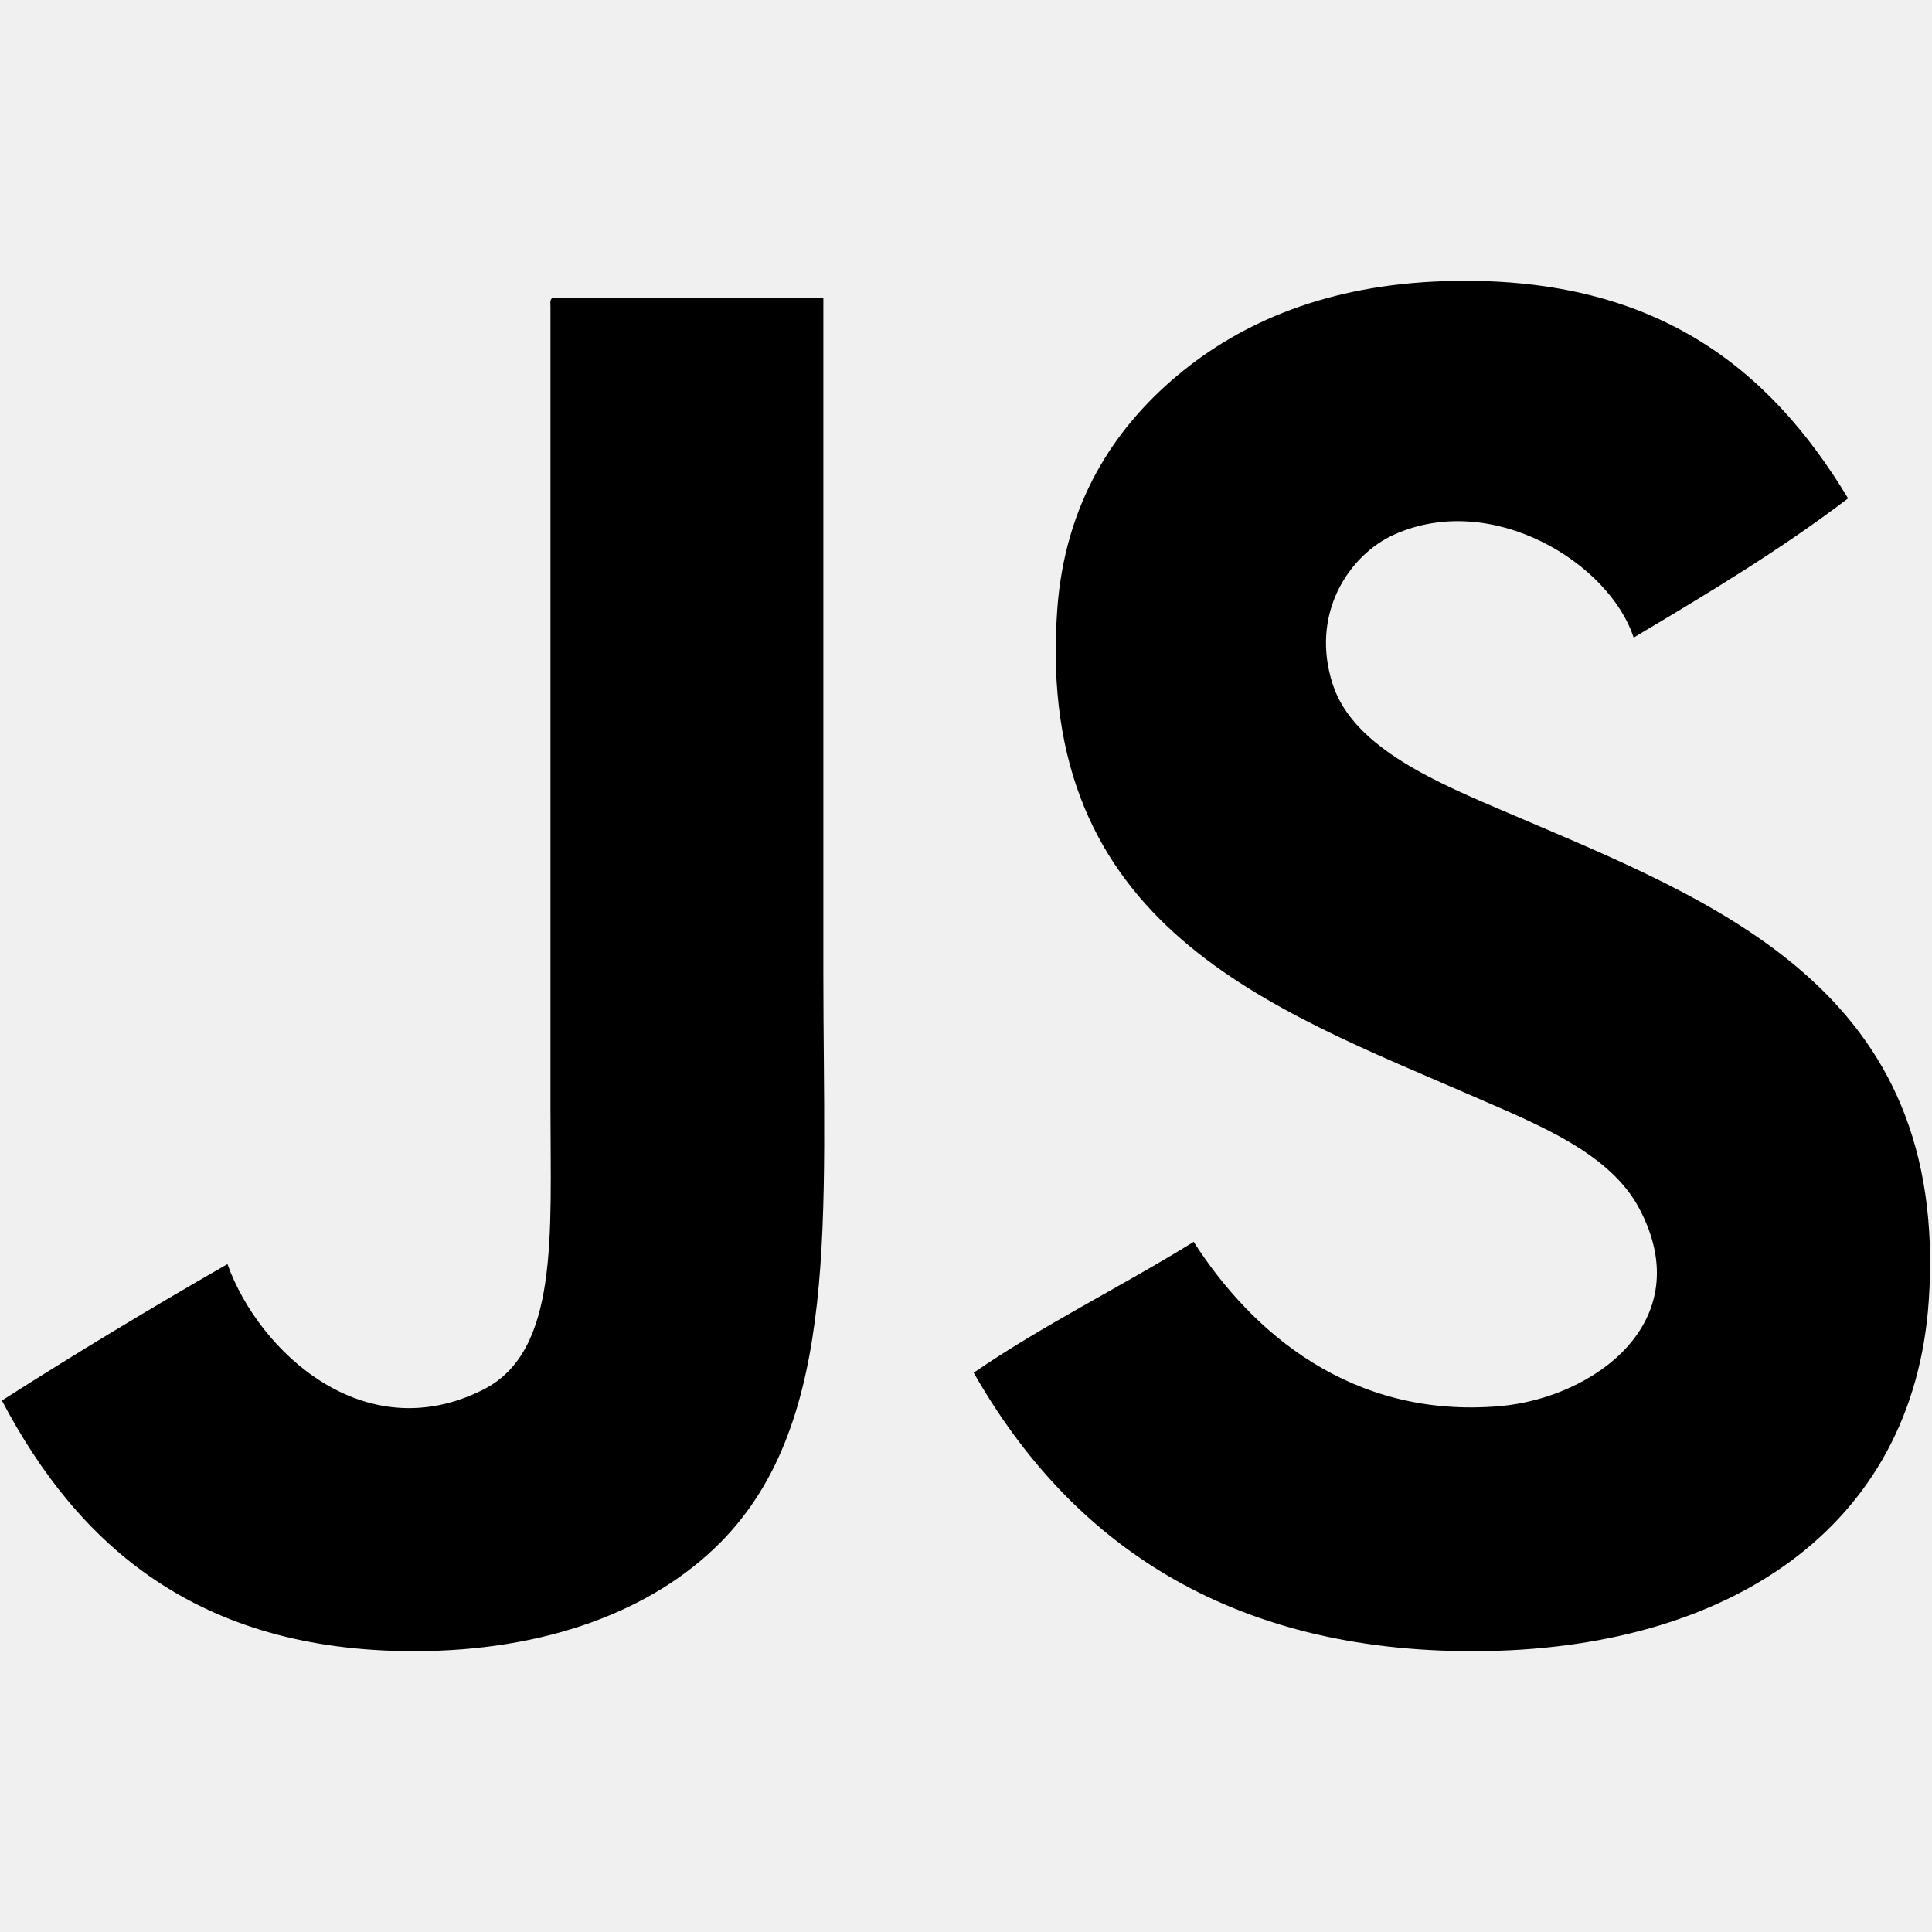
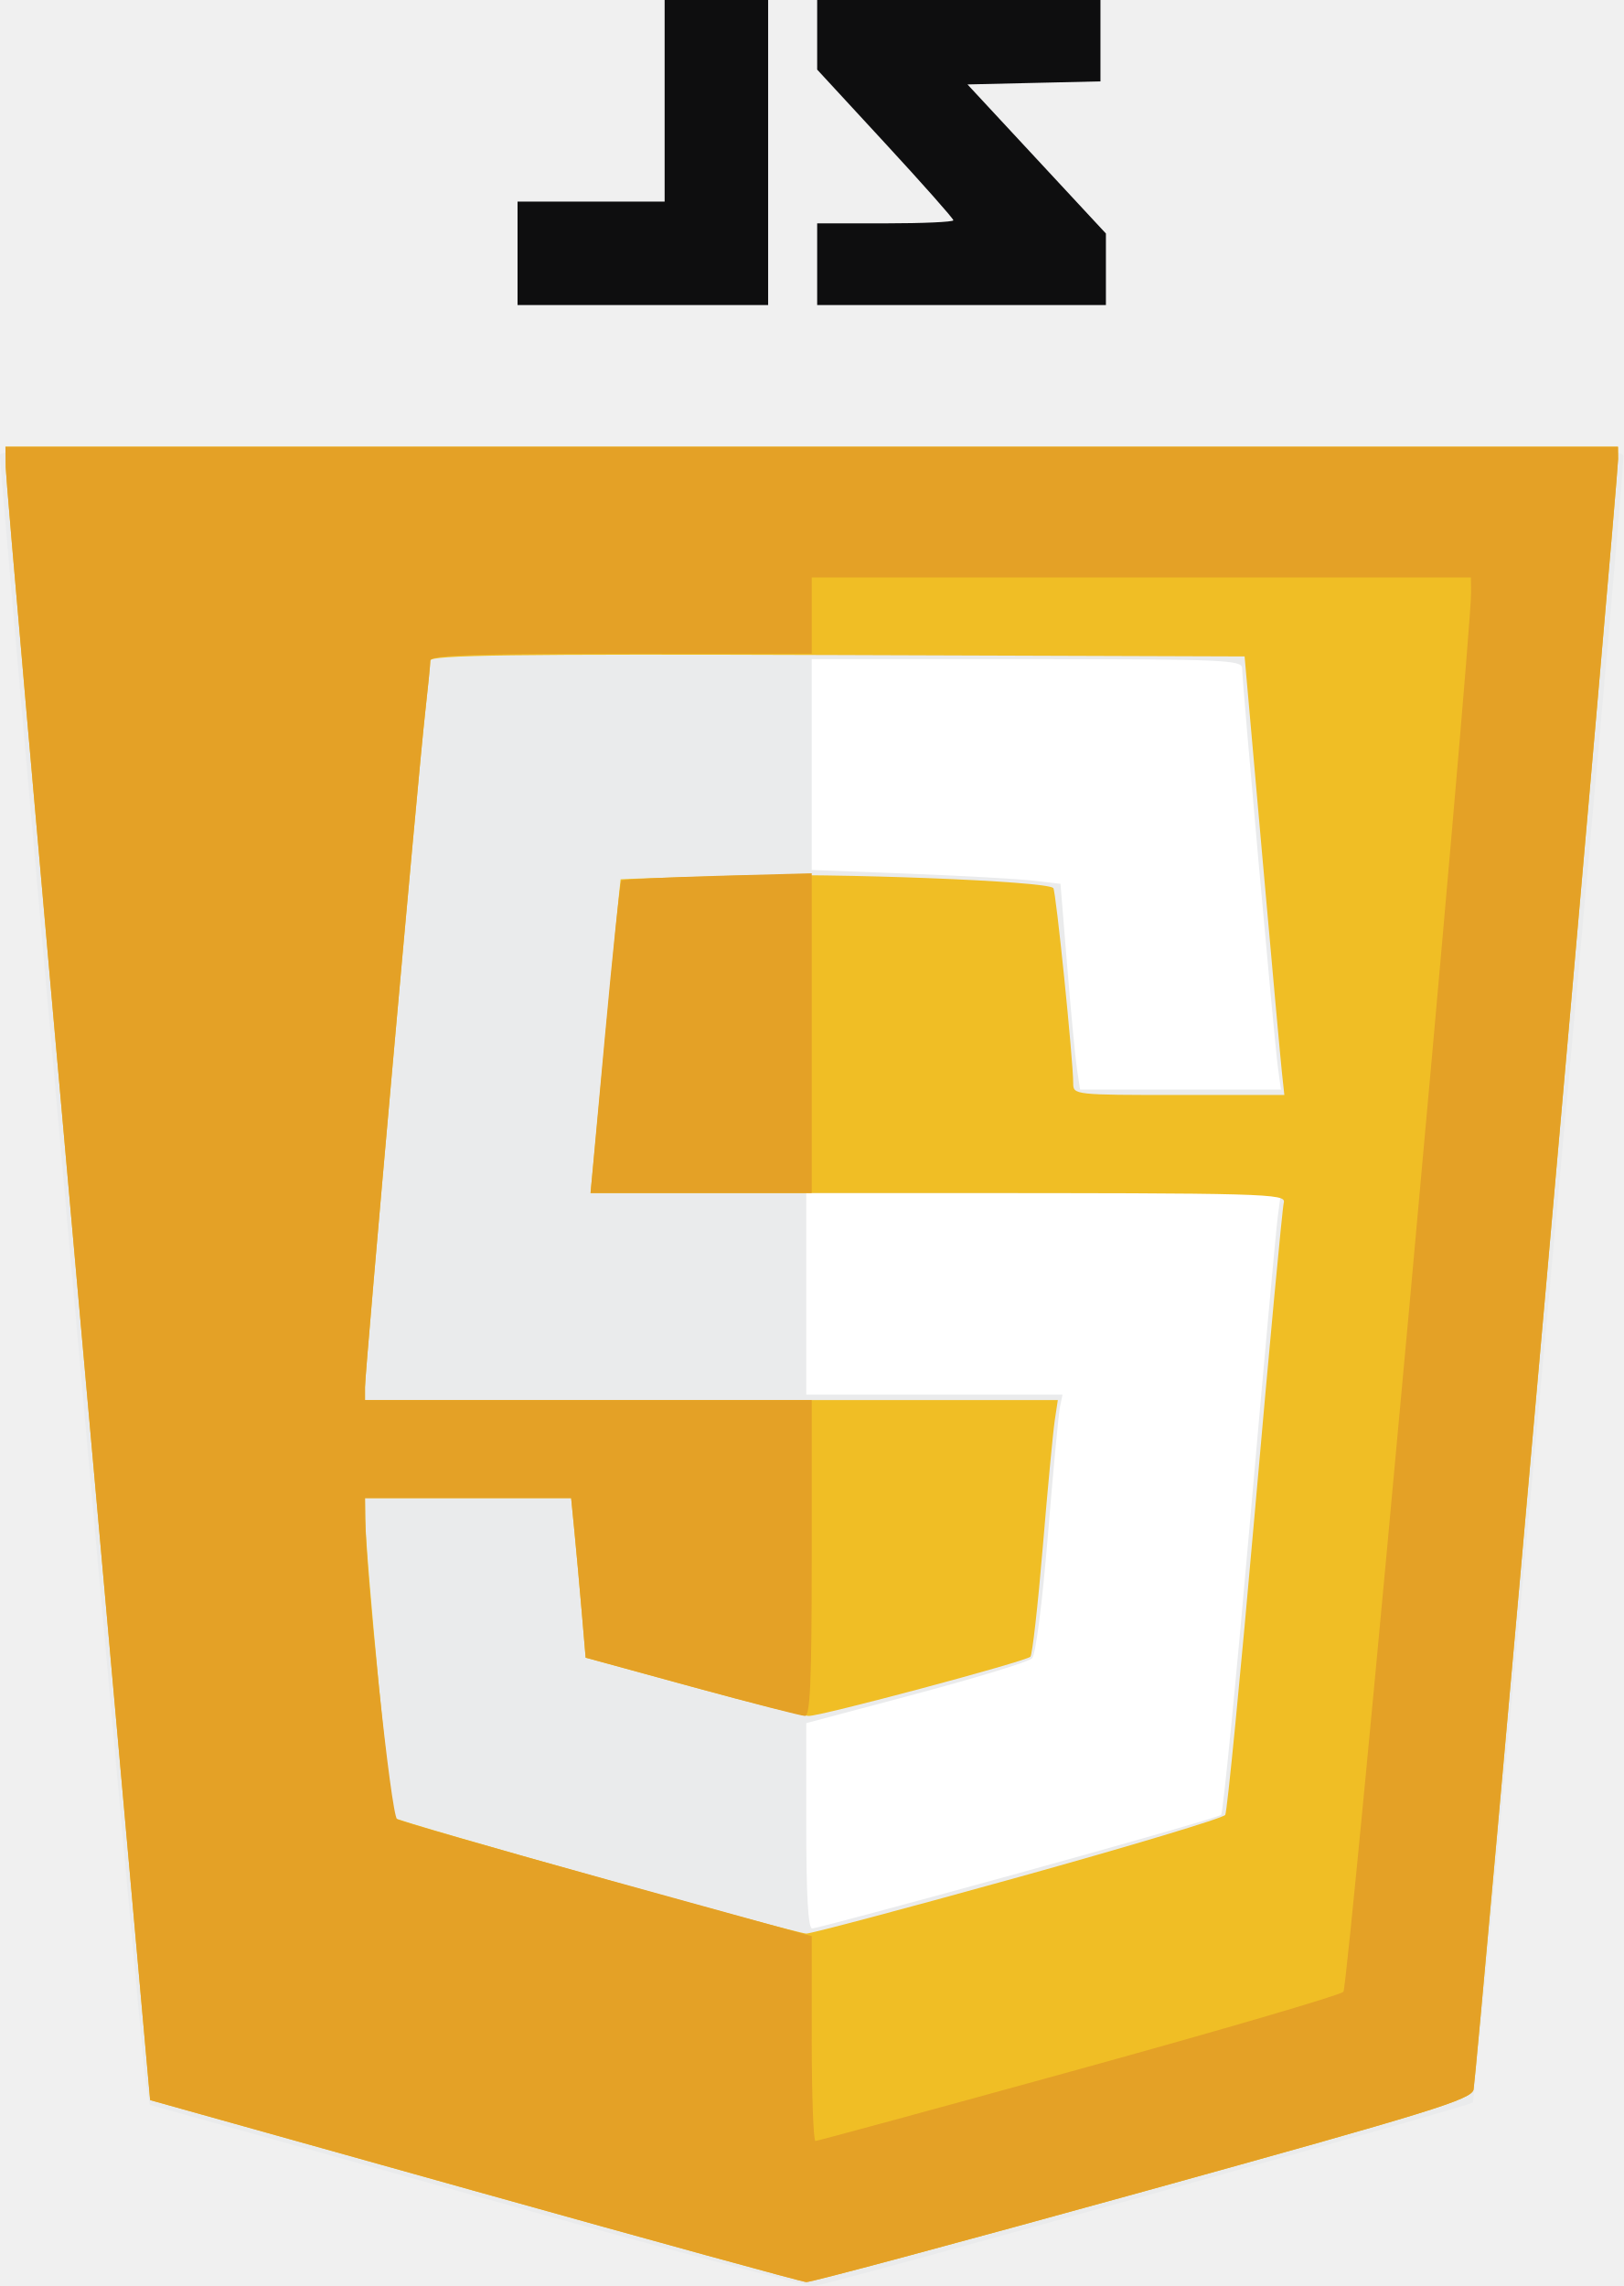
- <svg xmlns="http://www.w3.org/2000/svg" fill="#000000" version="1.1" width="800px" height="800px" viewBox="0 0 512 512" enable-background="new 0 0 512 512" xml:space="preserve">
-   <g id="5151e0c8492e5103c096af88a51e7e7e">
-     <path display="inline" d="M218.195,257.521c0,64.719,4.624,119.1-27.309,151.283c-17.961,18.105-46.301,28.772-81.17,28.772   c-57.192,0-88.947-27.862-109.215-66.416c19.512-12.459,39.452-24.502,59.775-36.154c8.292,23.188,36.291,49.258,67.888,33.21   c20.027-10.18,17.715-41.04,17.715-74.537c0-69.549,0-149.78,0-212.528c-0.063-1.044-0.125-2.087,0.732-2.214   c23.866,0,47.728,0,71.585,0C218.195,134.832,218.195,198.069,218.195,257.521z M399.727,215.462   c-18.247-7.814-40.928-17.058-46.488-33.952c-6.233-18.934,4.396-34.533,16.231-39.841c26.023-11.688,57.038,7.556,63.463,27.301   c19.583-11.657,39.103-23.384,56.826-36.896c-20.826-34.584-51.354-59.342-107.003-57.561   c-30.64,0.979-53.657,10.652-70.841,25.088c-16.771,14.085-29.721,33.854-31.737,61.989   c-6.025,84.212,56.988,105.708,110.695,129.137c16.93,7.385,35.751,14.842,43.54,29.517c16.061,30.282-12.389,50.26-36.898,52.397   c-39.336,3.427-65.858-19.587-81.175-43.54c-19.133,11.86-39.938,22.045-58.298,34.683c25.537,44.908,67.409,73.98,132.831,73.793   c66.74-0.188,116.219-32.366,120.281-92.977C516.677,262.216,454.956,239.105,399.727,215.462z">
- 
- </path>
-   </g>
+ <svg xmlns="http://www.w3.org/2000/svg" version="1.1" id="svg64" width="397.318" height="559.5" viewBox="0 0 397.318 559.5">
+   <defs id="defs68" />
+   <path style="fill:#ffffff;stroke-width:1.333" d="m 1.334,109.332 0.062,5 c 0.034,2.75 8.002,93.801 17.705,202.334 L 36.744,514 l 79.295,22.201 c 43.612,12.211 80.195,22.263 81.295,22.34 1.1,0.077 38.166,-9.874 82.369,-22.113 70.87,-19.623 80.438,-22.579 80.945,-25.008 0.707,-3.384 35.413,-394.899 35.377,-399.088 l -0.025,-3 H 198.666 Z" id="path118" />
+   <path id="path88" d="m 116.667,537.529 -80,-22.362 -1.045,-5.917 C 34.692,503.991 0,116.516 0,111.397 c 0,-1.853 20.256,-2.063 198.667,-2.063 188.323,0 198.666,0.121 198.651,2.333 -0.063,9.553 -35.972,402.159 -36.854,402.94 -1.115,0.987 -155.957,44.126 -161.131,44.89 -1.467,0.217 -38.667,-9.669 -82.667,-21.968 z M 249.111,458.516 c 26.889,-7.416 49.277,-13.866 49.751,-14.333 0.474,-0.467 3.621,-32.35 6.992,-70.85 3.371,-38.5 6.47,-72.55 6.886,-75.667 L 313.497,292 h -58.082 -58.082 v 24.667 24.667 h 31.359 31.359 l -0.624,3 c -0.343,1.65 -1.677,15.829 -2.964,31.51 -1.364,16.615 -2.98,29.15 -3.875,30.045 -0.844,0.844 -13.622,4.757 -28.395,8.694 l -26.86,7.159 v 25.129 c 0,17.152 0.459,25.129 1.444,25.129 0.794,0 23.444,-6.068 50.333,-13.484 z M 312.732,261 C 311.851,254.467 304,166.837 304,163.533 c 0,-2.007 -4.616,-2.2 -52.667,-2.2 h -52.667 v 25.794 25.794 l 23.667,0.912 c 13.017,0.502 26.715,1.265 30.442,1.697 l 6.775,0.785 1.645,20.176 c 0.905,11.097 1.982,22.426 2.395,25.176 l 0.751,5 h 24.578 24.578 z" style="fill:#eaebec;stroke-width:1.333" />
+   <path id="path80" d="M 116.039,536.201 36.744,514 19.101,316.667 C 9.398,208.133 1.43,117.083 1.396,114.333 l -0.063,-5 H 198.667 396 l 0.026,3 c 0.036,4.189 -34.671,395.704 -35.378,399.088 -0.507,2.429 -10.075,5.385 -80.945,25.008 -44.203,12.239 -81.27,22.19 -82.37,22.113 -1.1,-0.077 -37.683,-10.131 -81.295,-22.341 z m 133.133,-76.742 c 27.411,-7.621 50.227,-14.485 50.702,-15.255 0.475,-0.769 3.75,-34.28 7.277,-74.468 3.527,-40.188 6.701,-74.12 7.054,-75.403 C 314.811,292.129 310.147,292 229.691,292 H 144.535 l 3.626,-38.333 c 1.994,-21.083 3.674,-38.388 3.732,-38.455 0.059,-0.067 12.557,-0.465 27.773,-0.886 24.951,-0.69 76.405,1.301 78.126,3.022 0.643,0.643 4.874,42.15 4.874,47.816 0,2.794 0.377,2.835 25.836,2.835 h 25.836 l -0.609,-5.667 c -0.335,-3.117 -2.523,-27.267 -4.863,-53.667 l -4.255,-48 -99.639,-0.342 c -79.269,-0.272 -99.642,6.5e-4 -99.65,1.333 -0.007,0.921 -0.587,6.775 -1.291,13.008 -1.704,15.084 -14.698,160.823 -14.698,164.848 v 3.152 h 84.784 84.784 l -0.756,5 c -0.416,2.75 -1.734,16.7 -2.929,31 -1.195,14.3 -2.558,26.369 -3.028,26.821 -1.242,1.192 -51.119,14.517 -54.23,14.487 -1.444,-0.014 -14.326,-3.228 -28.626,-7.142 l -26,-7.117 -0.953,-11.191 c -0.524,-6.155 -1.322,-14.941 -1.773,-19.524 l -0.819,-8.333 h -25.227 -25.227 l 0.056,5 c 0.104,9.351 6.168,72.335 7.048,73.215 1.018,1.018 97.912,28.255 100.896,28.362 1.1,0.039 24.427,-6.164 51.838,-13.784 z" style="fill:#f0be25;stroke-width:1.333" />
+   <path id="path78" d="M 116.039,536.201 36.744,514 19.101,316.667 C 9.398,208.133 1.43,117.083 1.396,114.333 l -0.063,-5 H 198.667 396 l 0.026,3 c 0.036,4.189 -34.671,395.704 -35.378,399.088 -0.507,2.429 -10.075,5.385 -80.945,25.008 -44.203,12.239 -81.27,22.19 -82.37,22.113 -1.1,-0.077 -37.683,-10.131 -81.295,-22.341 z m 147.874,-29.701 c 34.881,-9.625 64.076,-18.175 64.876,-19 C 330.036,486.216 360.161,156.046 360.04,145 l -0.04,-3.667 H 279.333 198.667 V 150.667 160 H 152 c -36.439,0 -46.669,0.365 -46.678,1.667 -0.007,0.917 -0.587,6.767 -1.291,13 -1.704,15.084 -14.698,160.823 -14.698,164.848 v 3.152 H 144 198.667 v 38.667 c 0,30.058 -0.371,38.661 -1.667,38.642 -0.917,-0.014 -13.367,-3.228 -27.667,-7.142 l -26,-7.117 -0.953,-11.191 c -0.524,-6.155 -1.322,-14.941 -1.773,-19.524 l -0.819,-8.333 h -25.227 -25.227 l 0.056,5 c 0.16,14.301 6.346,72.679 7.797,73.576 0.882,0.545 24.076,7.21 51.542,14.81 l 49.938,13.819 v 25.064 c 0,13.785 0.411,25.064 0.913,25.064 0.502,0 29.452,-7.875 64.333,-17.5 z M 148.02,254.025 c 1.917,-20.886 3.746,-38.211 4.066,-38.5 0.319,-0.289 10.931,-0.812 23.581,-1.162 l 23,-0.636 V 252.863 292 H 171.601 144.535 Z" style="fill:#e4a126;stroke-width:1.333" />
+   <path id="path76" d="M 126.667,62 V 49.333 h 18 18 V 24.667 0 H 175.333 188 V 37.333 74.667 H 157.333 126.667 Z M 200,64.667 v -10 h 16.667 c 9.167,0 16.667,-0.339 16.667,-0.753 0,-0.414 -7.5,-8.881 -16.667,-18.816 L 200,17.034 V 8.517 0 h 34.667 34.667 v 9.959 9.959 l -16.274,0.374 -16.274,0.374 16.941,18.244 16.941,18.244 v 8.756 8.756 H 235.333 200 Z" style="fill:#0e0e0f;stroke-width:1.333" />
</svg>
